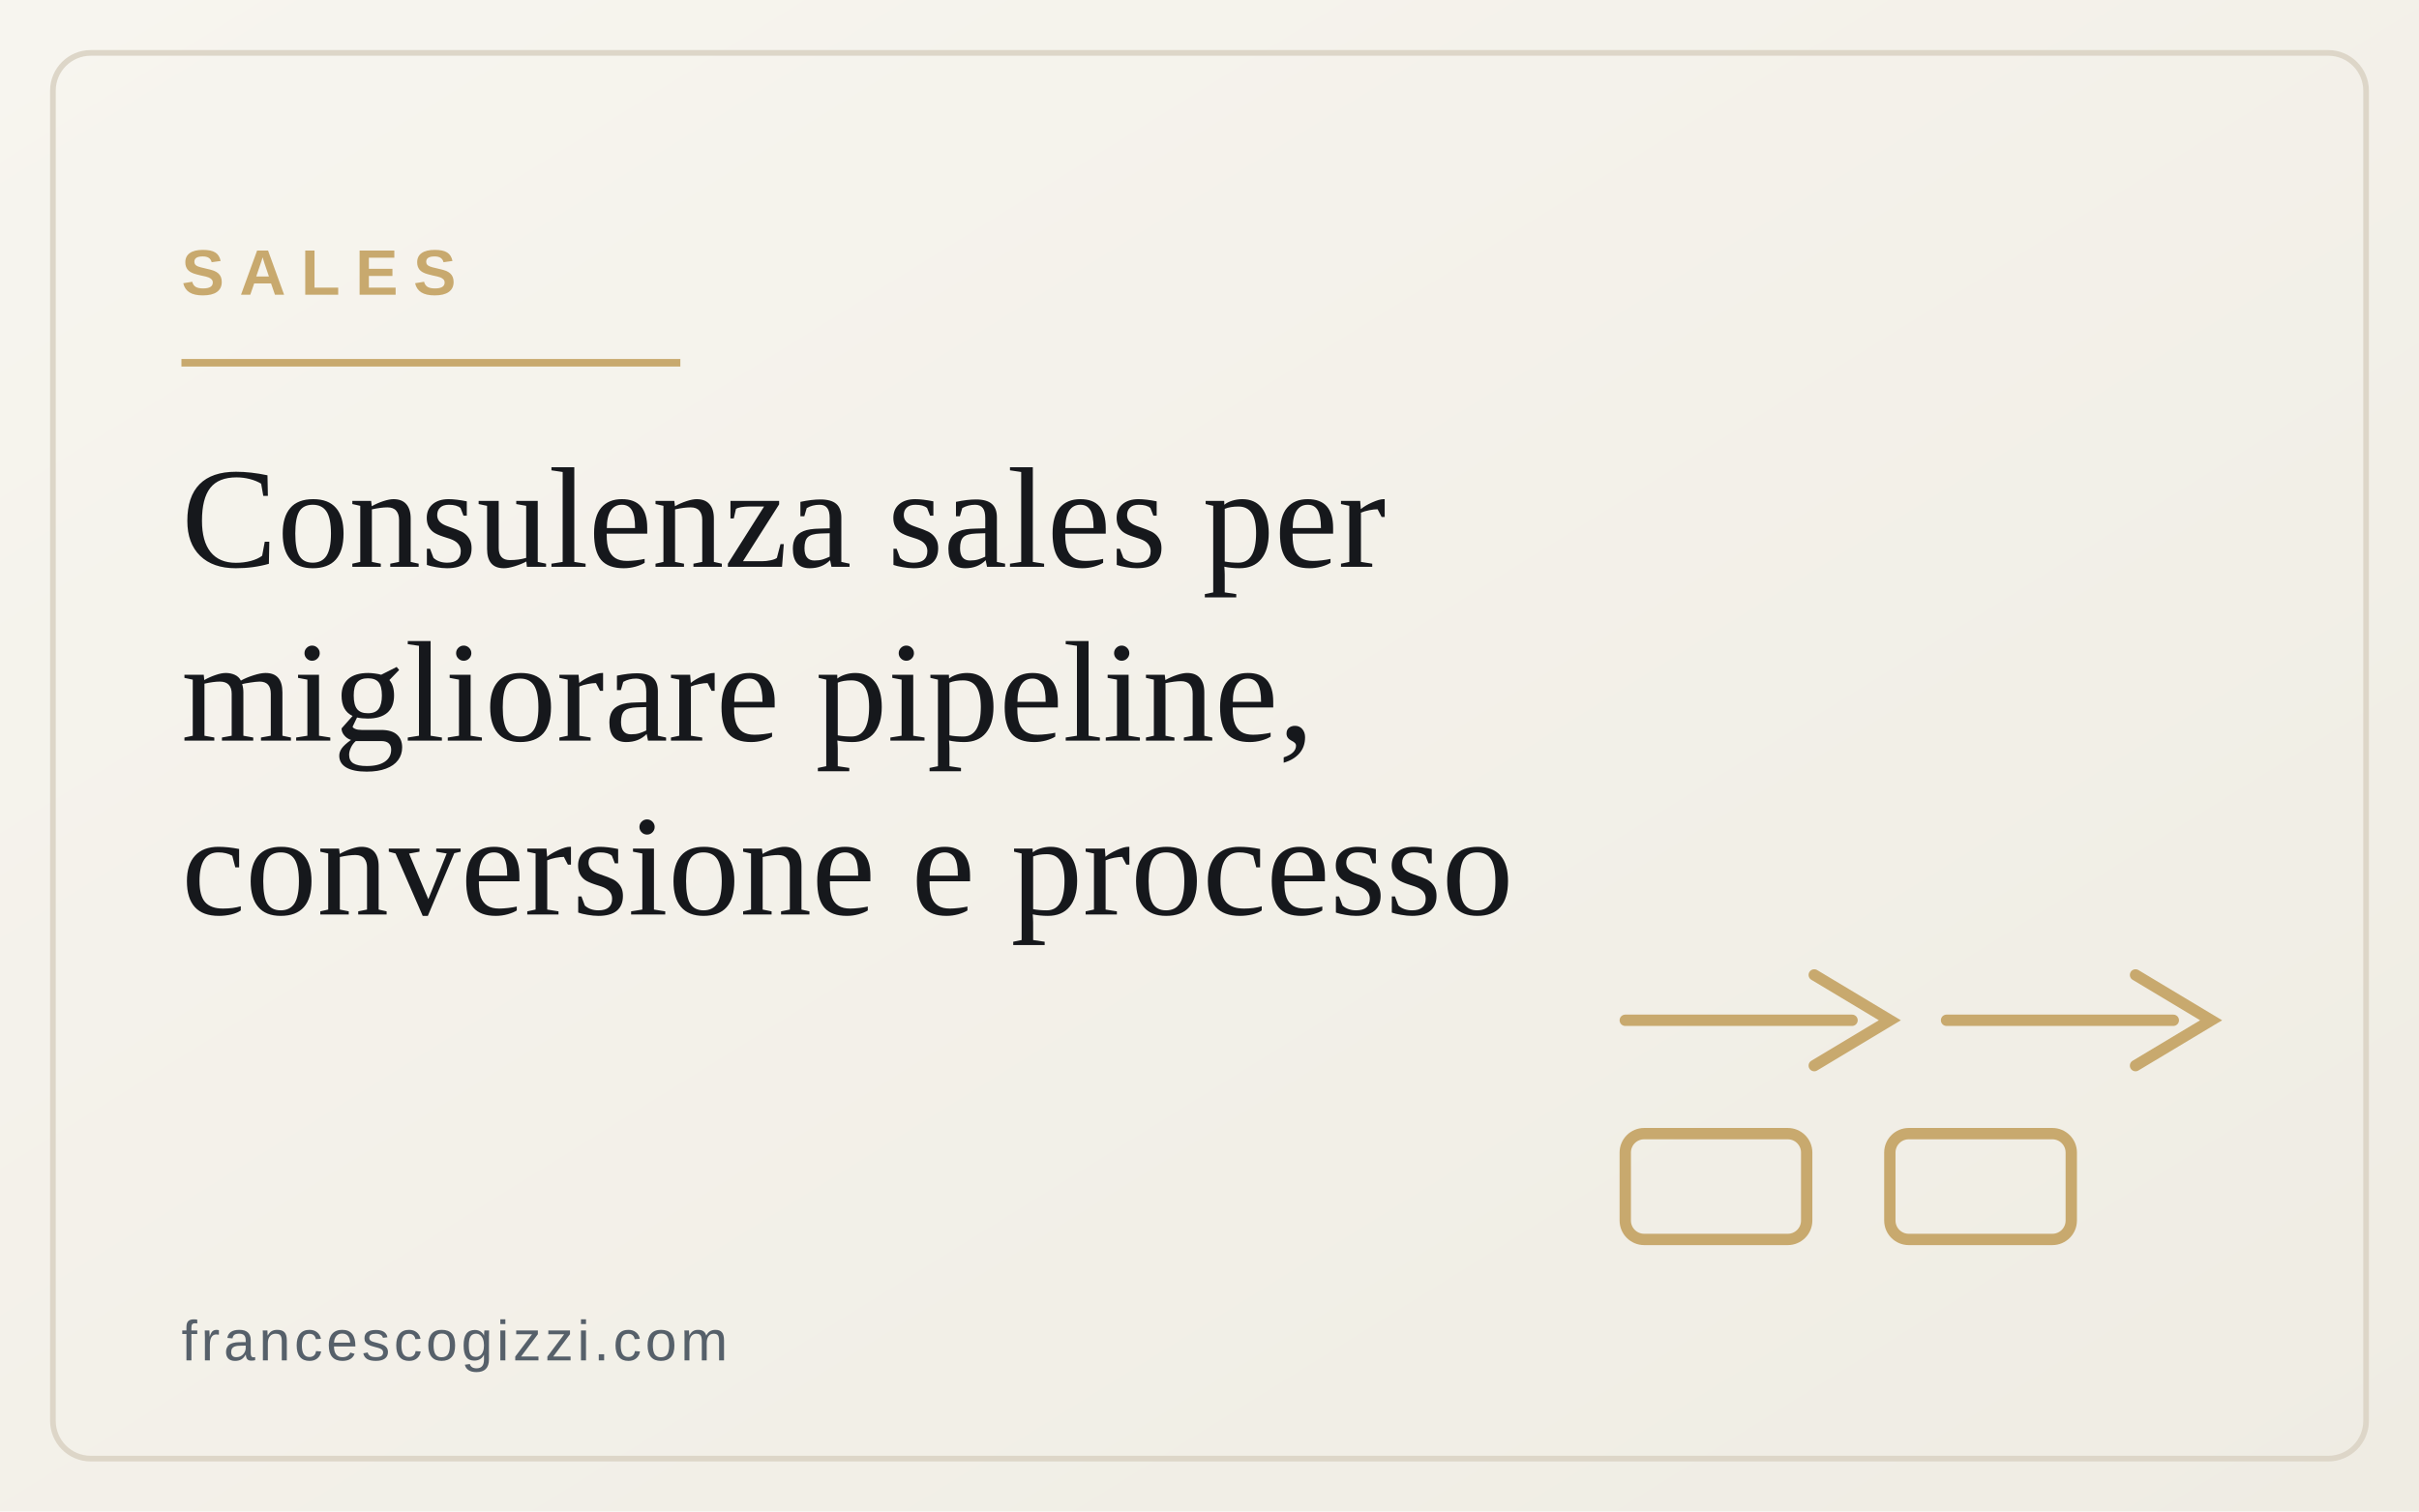
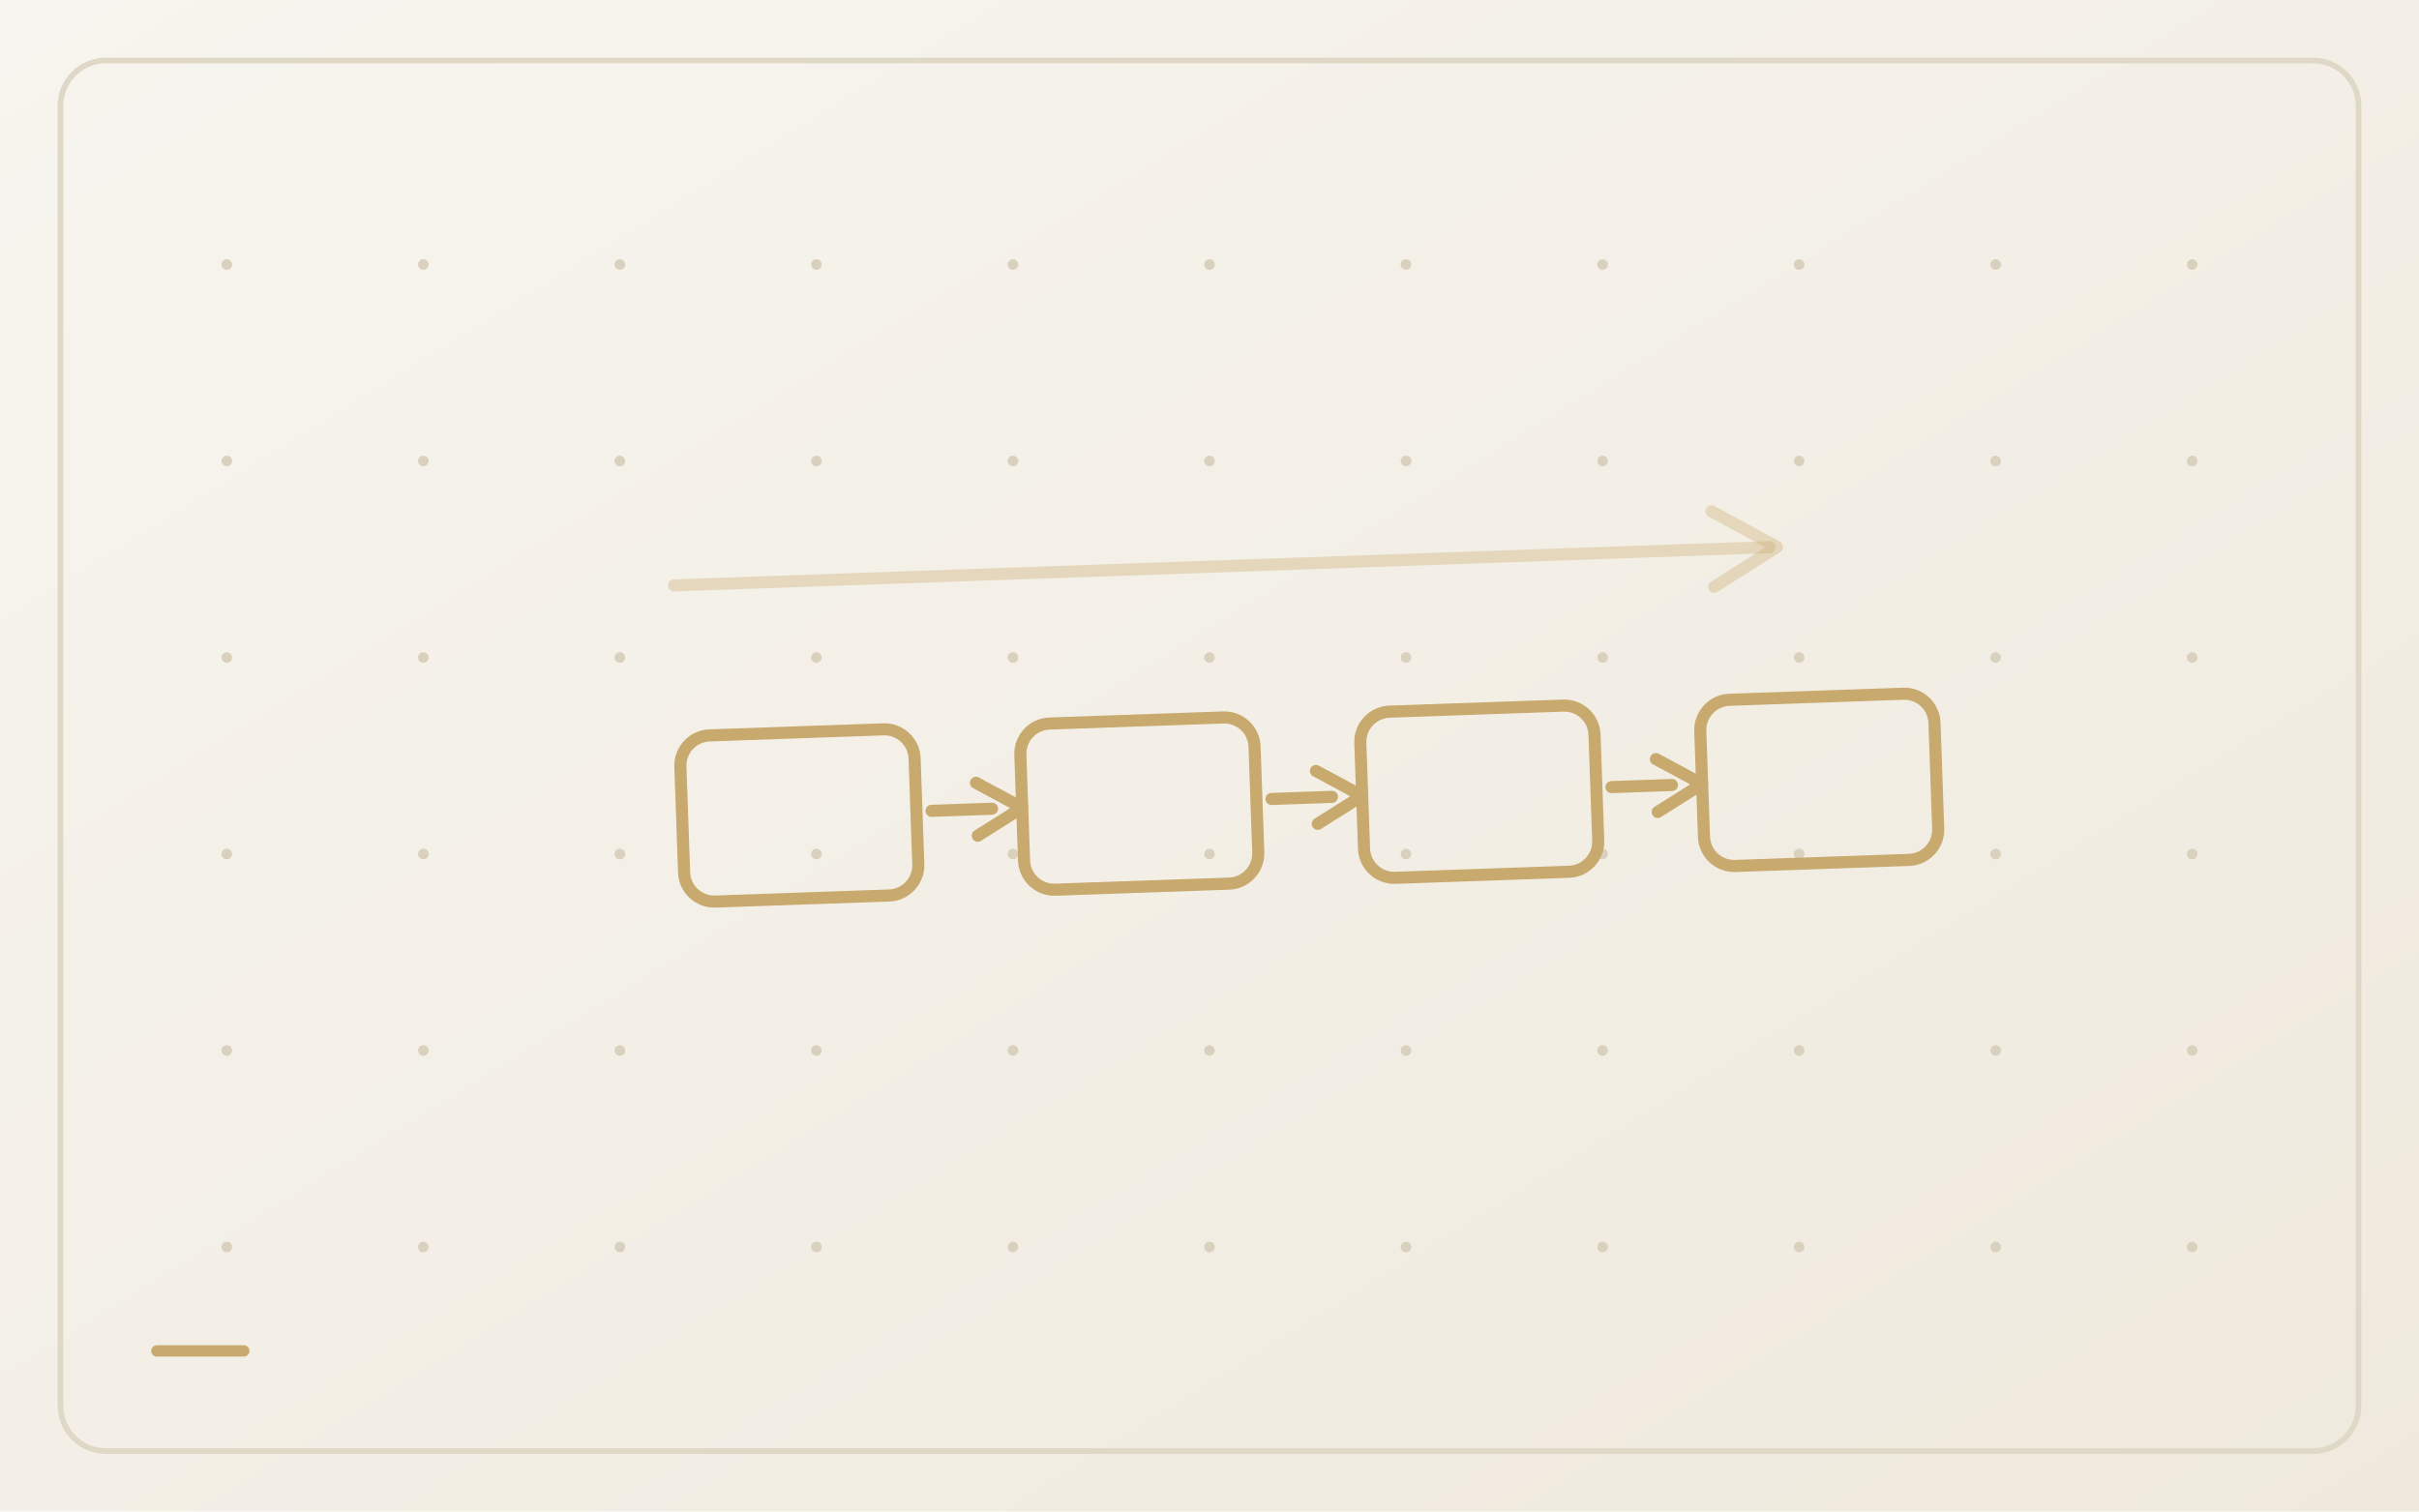
- <svg xmlns="http://www.w3.org/2000/svg" viewBox="0 0 640 400" width="640" height="400" role="img" aria-label="Consulenza sales per migliorare pipeline, conversione e processo commerciale">
+ <svg xmlns="http://www.w3.org/2000/svg" viewBox="0 0 640 400" width="640" height="400">
  <defs>
    <linearGradient id="bg" x1="0" y1="0" x2="1" y2="1">
      <stop offset="0" stop-color="#f7f5ef" />
-       <stop offset="1" stop-color="#efece3" />
+       <stop offset="1" stop-color="#efe9dd" />
    </linearGradient>
  </defs>
  <rect width="640" height="400" fill="url(#bg)" />
-   <rect x="14" y="14" width="612" height="372" fill="none" stroke="#ddd6c8" stroke-width="1.5" rx="10" />
-   <text x="48" y="78" font-family="Arial,Helvetica,sans-serif" font-size="17" font-weight="700" letter-spacing="4" fill="#c8a96e">SALES</text>
-   <line x1="48" y1="96" x2="180" y2="96" stroke="#c8a96e" stroke-width="2" />
-   <text x="48" y="150" font-family="Georgia,'Times New Roman',serif" font-size="38" fill="#16181c">
-     <tspan x="48" dy="0">Consulenza sales per</tspan>
-     <tspan x="48" dy="46">migliorare pipeline,</tspan>
-     <tspan x="48" dy="46">conversione e processo</tspan>
-   </text>
-   <g transform="translate(430,250)" stroke="#c8a96e" fill="none" stroke-width="3" stroke-linecap="round">
-     <path d="M0 20 H60" />
-     <path d="M50 8 L70 20 L50 32" />
-     <path d="M85 20 H145" />
-     <path d="M135 8 L155 20 L135 32" />
-     <rect x="0" y="50" width="48" height="28" rx="5" />
-     <rect x="70" y="50" width="48" height="28" rx="5" />
+   <circle cx="60" cy="70" r="1.4" fill="#d9d0bd" />
+   <circle cx="60" cy="122" r="1.4" fill="#d9d0bd" />
+   <circle cx="60" cy="174" r="1.4" fill="#d9d0bd" />
+   <circle cx="60" cy="226" r="1.4" fill="#d9d0bd" />
+   <circle cx="60" cy="278" r="1.4" fill="#d9d0bd" />
+   <circle cx="60" cy="330" r="1.4" fill="#d9d0bd" />
+   <circle cx="112" cy="70" r="1.4" fill="#d9d0bd" />
+   <circle cx="112" cy="122" r="1.4" fill="#d9d0bd" />
+   <circle cx="112" cy="174" r="1.4" fill="#d9d0bd" />
+   <circle cx="112" cy="226" r="1.4" fill="#d9d0bd" />
+   <circle cx="112" cy="278" r="1.4" fill="#d9d0bd" />
+   <circle cx="112" cy="330" r="1.4" fill="#d9d0bd" />
+   <circle cx="164" cy="70" r="1.4" fill="#d9d0bd" />
+   <circle cx="164" cy="122" r="1.4" fill="#d9d0bd" />
+   <circle cx="164" cy="174" r="1.4" fill="#d9d0bd" />
+   <circle cx="164" cy="226" r="1.4" fill="#d9d0bd" />
+   <circle cx="164" cy="278" r="1.4" fill="#d9d0bd" />
+   <circle cx="164" cy="330" r="1.4" fill="#d9d0bd" />
+   <circle cx="216" cy="70" r="1.4" fill="#d9d0bd" />
+   <circle cx="216" cy="122" r="1.4" fill="#d9d0bd" />
+   <circle cx="216" cy="174" r="1.4" fill="#d9d0bd" />
+   <circle cx="216" cy="226" r="1.4" fill="#d9d0bd" />
+   <circle cx="216" cy="278" r="1.4" fill="#d9d0bd" />
+   <circle cx="216" cy="330" r="1.4" fill="#d9d0bd" />
+   <circle cx="268" cy="70" r="1.4" fill="#d9d0bd" />
+   <circle cx="268" cy="122" r="1.4" fill="#d9d0bd" />
+   <circle cx="268" cy="174" r="1.4" fill="#d9d0bd" />
+   <circle cx="268" cy="226" r="1.4" fill="#d9d0bd" />
+   <circle cx="268" cy="278" r="1.4" fill="#d9d0bd" />
+   <circle cx="268" cy="330" r="1.4" fill="#d9d0bd" />
+   <circle cx="320" cy="70" r="1.4" fill="#d9d0bd" />
+   <circle cx="320" cy="122" r="1.4" fill="#d9d0bd" />
+   <circle cx="320" cy="174" r="1.4" fill="#d9d0bd" />
+   <circle cx="320" cy="226" r="1.4" fill="#d9d0bd" />
+   <circle cx="320" cy="278" r="1.4" fill="#d9d0bd" />
+   <circle cx="320" cy="330" r="1.4" fill="#d9d0bd" />
+   <circle cx="372" cy="70" r="1.4" fill="#d9d0bd" />
+   <circle cx="372" cy="122" r="1.4" fill="#d9d0bd" />
+   <circle cx="372" cy="174" r="1.4" fill="#d9d0bd" />
+   <circle cx="372" cy="226" r="1.4" fill="#d9d0bd" />
+   <circle cx="372" cy="278" r="1.4" fill="#d9d0bd" />
+   <circle cx="372" cy="330" r="1.4" fill="#d9d0bd" />
+   <circle cx="424" cy="70" r="1.4" fill="#d9d0bd" />
+   <circle cx="424" cy="122" r="1.4" fill="#d9d0bd" />
+   <circle cx="424" cy="174" r="1.4" fill="#d9d0bd" />
+   <circle cx="424" cy="226" r="1.4" fill="#d9d0bd" />
+   <circle cx="424" cy="278" r="1.4" fill="#d9d0bd" />
+   <circle cx="424" cy="330" r="1.4" fill="#d9d0bd" />
+   <circle cx="476" cy="70" r="1.4" fill="#d9d0bd" />
+   <circle cx="476" cy="122" r="1.4" fill="#d9d0bd" />
+   <circle cx="476" cy="174" r="1.4" fill="#d9d0bd" />
+   <circle cx="476" cy="226" r="1.4" fill="#d9d0bd" />
+   <circle cx="476" cy="278" r="1.4" fill="#d9d0bd" />
+   <circle cx="476" cy="330" r="1.4" fill="#d9d0bd" />
+   <circle cx="528" cy="70" r="1.4" fill="#d9d0bd" />
+   <circle cx="528" cy="122" r="1.4" fill="#d9d0bd" />
+   <circle cx="528" cy="174" r="1.4" fill="#d9d0bd" />
+   <circle cx="528" cy="226" r="1.4" fill="#d9d0bd" />
+   <circle cx="528" cy="278" r="1.4" fill="#d9d0bd" />
+   <circle cx="528" cy="330" r="1.4" fill="#d9d0bd" />
+   <circle cx="580" cy="70" r="1.4" fill="#d9d0bd" />
+   <circle cx="580" cy="122" r="1.4" fill="#d9d0bd" />
+   <circle cx="580" cy="174" r="1.4" fill="#d9d0bd" />
+   <circle cx="580" cy="226" r="1.4" fill="#d9d0bd" />
+   <circle cx="580" cy="278" r="1.4" fill="#d9d0bd" />
+   <circle cx="580" cy="330" r="1.4" fill="#d9d0bd" />
+   <rect x="16" y="16" width="608" height="368" fill="none" stroke="#e0d8c7" stroke-width="1.5" rx="12" />
+   <g transform="rotate(-2 320 200)">
+     <rect x="180" y="190" width="62" height="44" rx="8" stroke="#c8a96e" fill="none" stroke-width="3.2" stroke-linecap="round" stroke-linejoin="round" />
+     <rect x="270" y="190" width="62" height="44" rx="8" stroke="#c8a96e" fill="none" stroke-width="3.2" stroke-linecap="round" stroke-linejoin="round" />
+     <rect x="360" y="190" width="62" height="44" rx="8" stroke="#c8a96e" fill="none" stroke-width="3.2" stroke-linecap="round" stroke-linejoin="round" />
+     <rect x="450" y="190" width="62" height="44" rx="8" stroke="#c8a96e" fill="none" stroke-width="3.2" stroke-linecap="round" stroke-linejoin="round" />
+     <path d="M246 212 H262" stroke="#c8a96e" fill="none" stroke-width="3.2" stroke-linecap="round" stroke-linejoin="round" />
+     <path d="M258 205 L270 212 L258 219" stroke="#c8a96e" fill="none" stroke-width="3.2" stroke-linecap="round" stroke-linejoin="round" />
+     <path d="M336 212 H352" stroke="#c8a96e" fill="none" stroke-width="3.2" stroke-linecap="round" stroke-linejoin="round" />
+     <path d="M348 205 L360 212 L348 219" stroke="#c8a96e" fill="none" stroke-width="3.2" stroke-linecap="round" stroke-linejoin="round" />
+     <path d="M426 212 H442" stroke="#c8a96e" fill="none" stroke-width="3.2" stroke-linecap="round" stroke-linejoin="round" />
+     <path d="M438 205 L450 212 L438 219" stroke="#c8a96e" fill="none" stroke-width="3.2" stroke-linecap="round" stroke-linejoin="round" />
+     <path d="M180 150 L470 150" stroke="#c8a96e" fill="none" stroke-width="3.2" stroke-linecap="round" stroke-linejoin="round" opacity="0.35" />
+     <path d="M455 140 L472 150 L455 160" stroke="#c8a96e" fill="none" stroke-width="3.2" stroke-linecap="round" stroke-linejoin="round" opacity="0.35" />
  </g>
-   <text x="48" y="360" font-family="Arial,Helvetica,sans-serif" font-size="15" letter-spacing="1" fill="#56606a">francescogizzi.com</text>
+   <rect x="40" y="356" width="26" height="3" rx="1.5" fill="#c8a96e" />
</svg>
